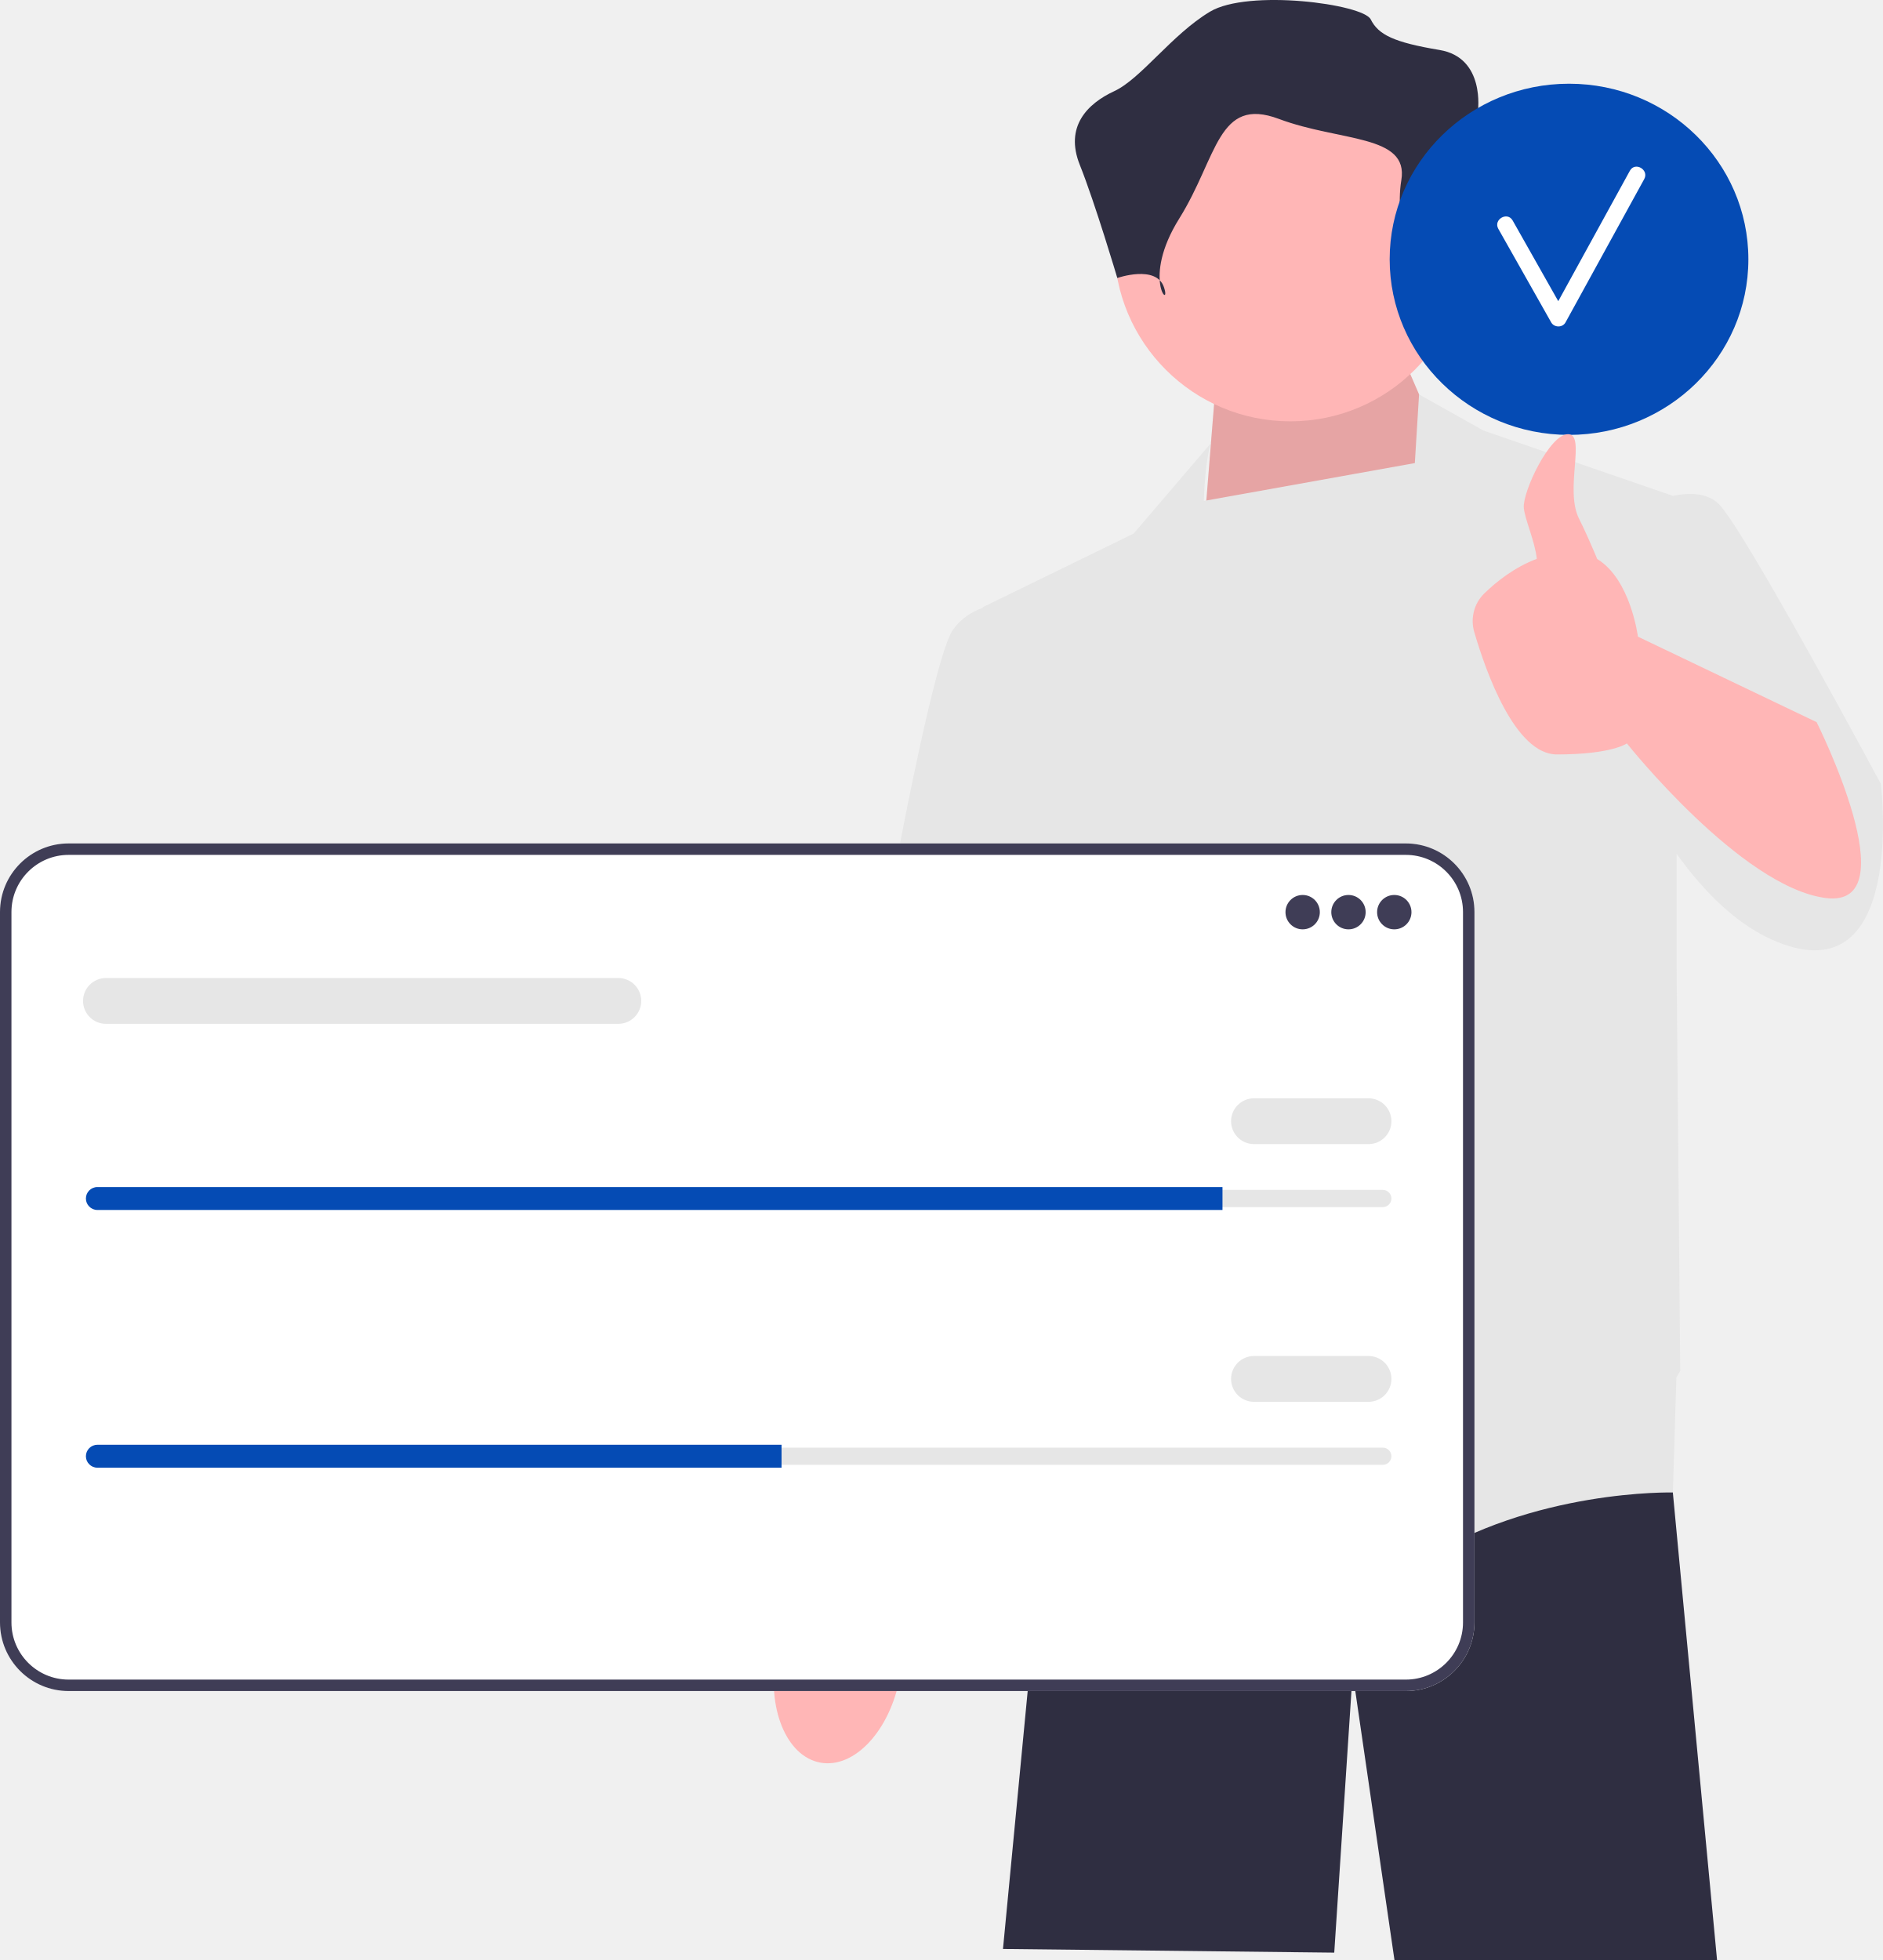
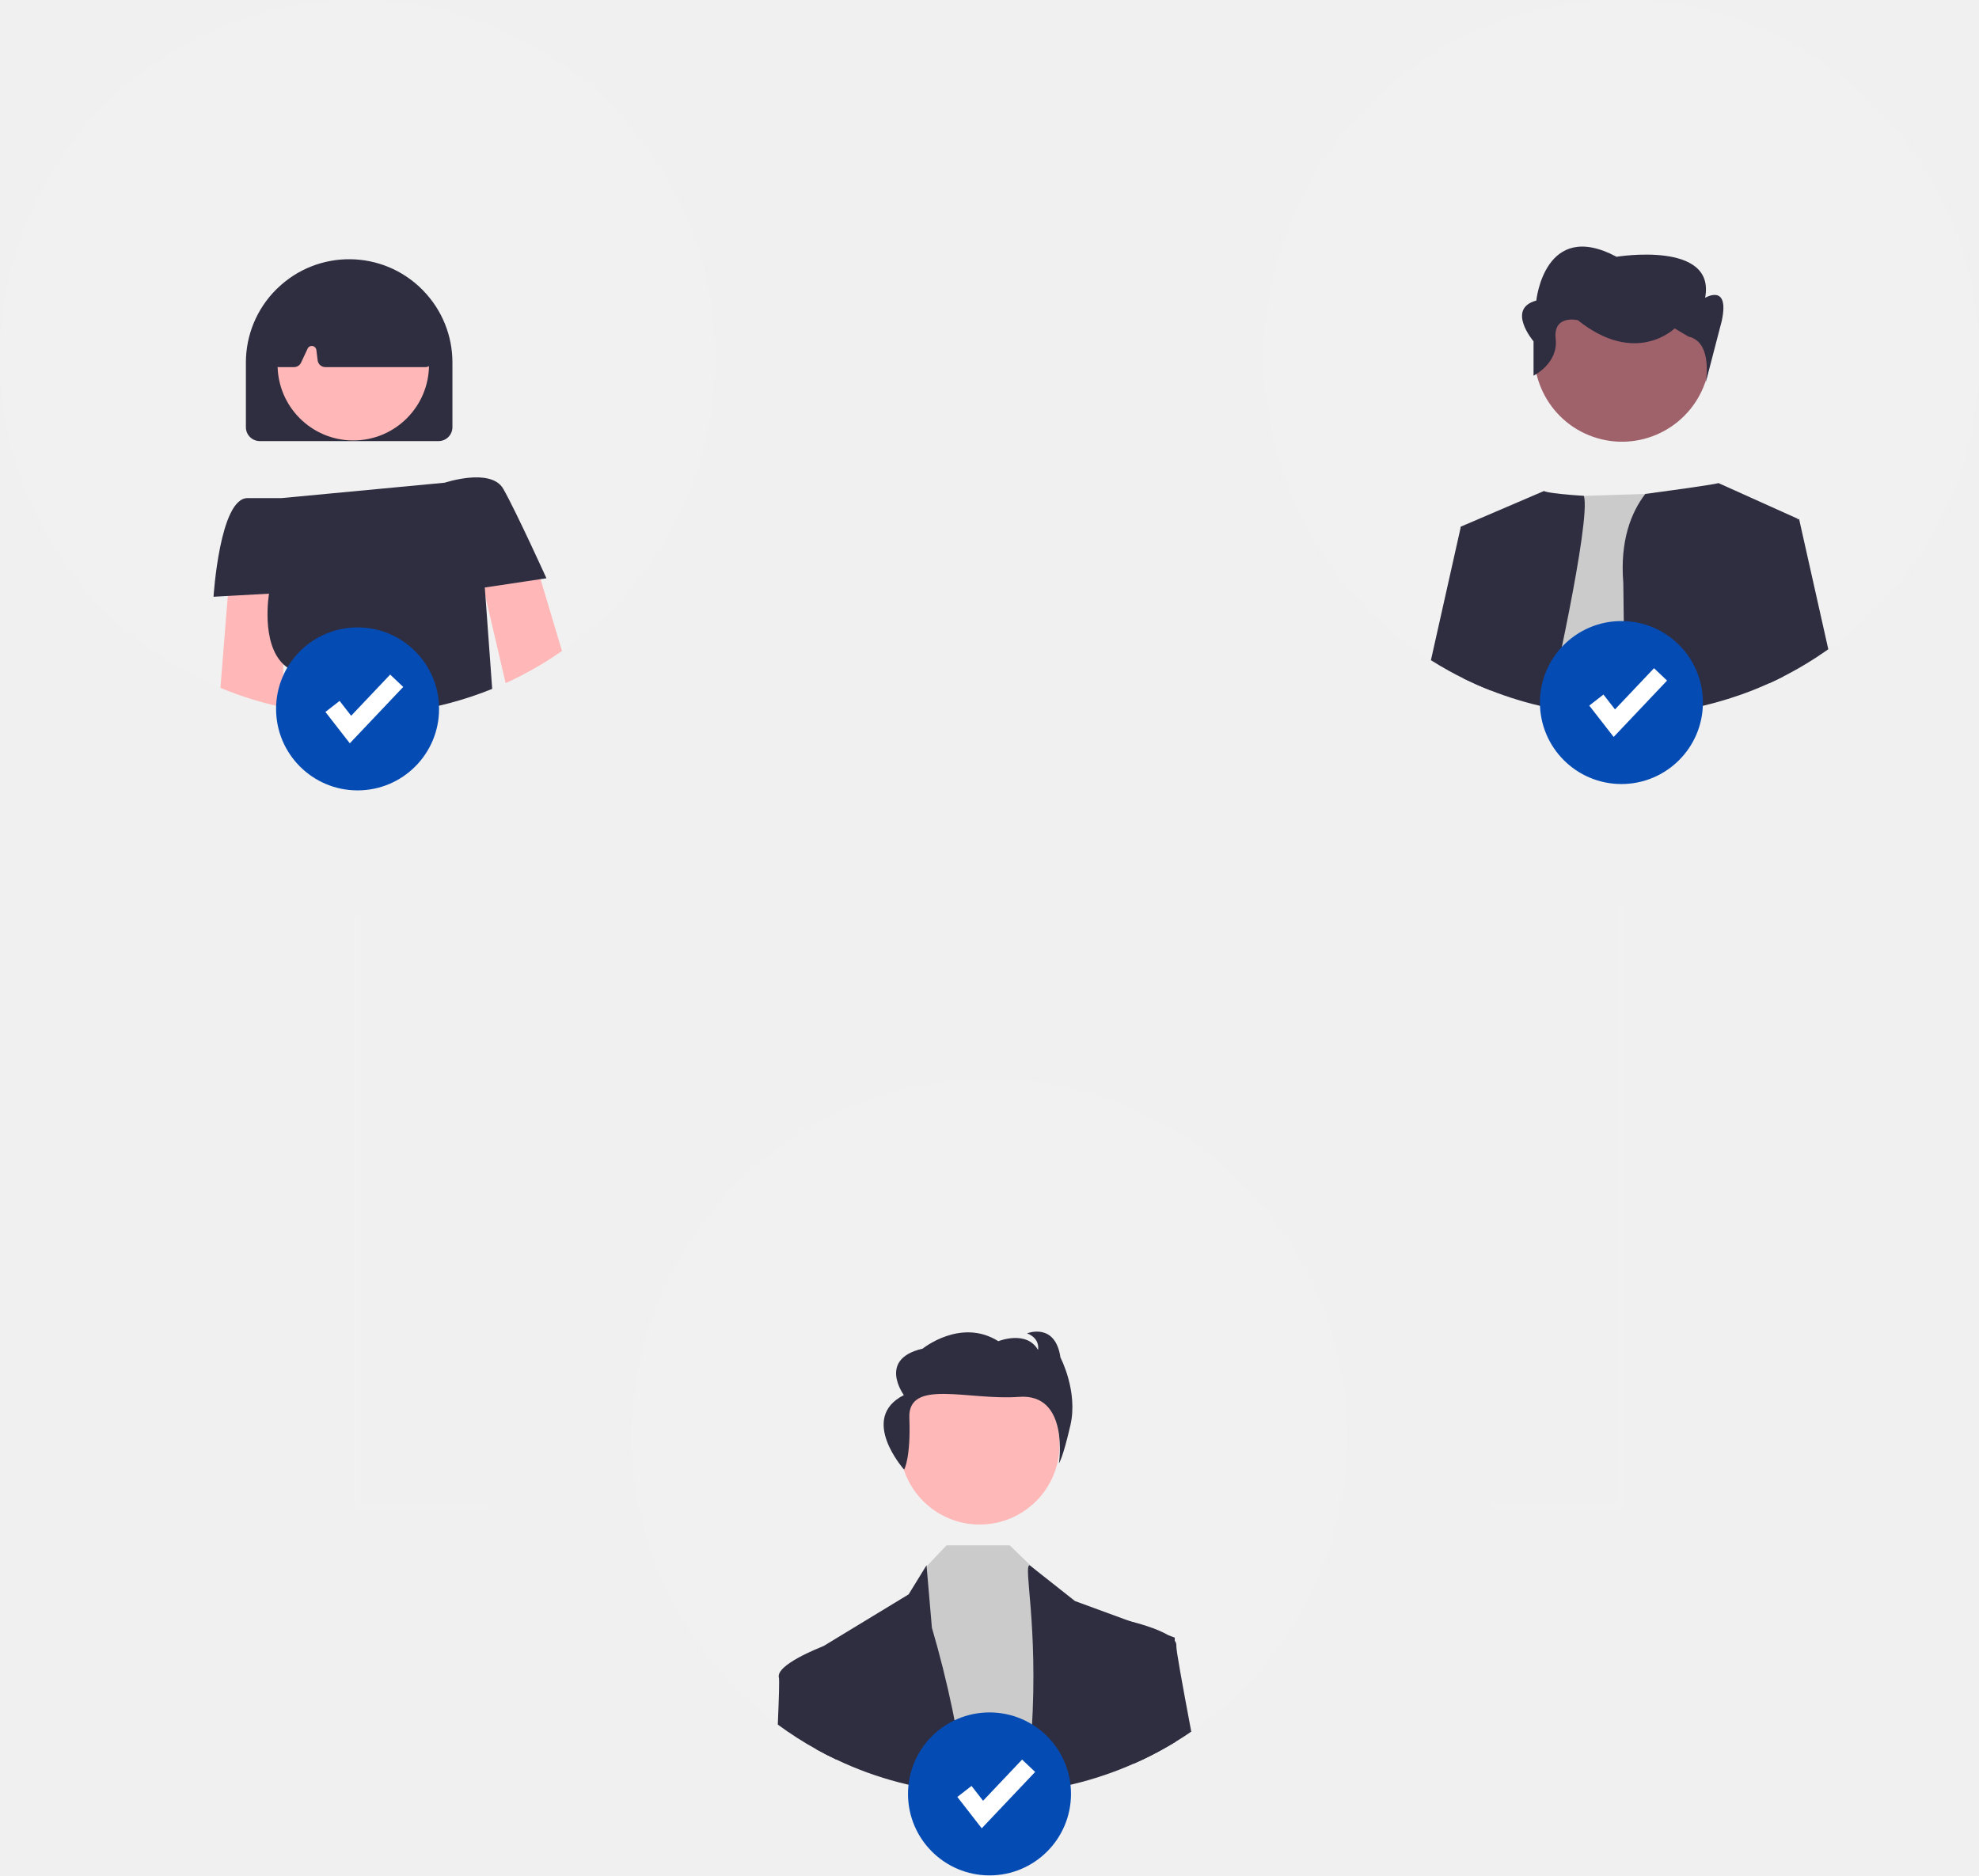
- <svg xmlns="http://www.w3.org/2000/svg" width="511.563" height="532.448" viewBox="0 0 511.563 532.448">
-   <polygon points="454.491 405.208 454.481 405.448 466.491 532.448 378.851 532.448 367.491 454.448 362.491 530.448 272.491 529.448 282.051 429.668 290.181 383.418 290.181 383.408 291.401 376.448 452.101 376.448 452.311 378.968 454.491 405.208" fill="#2f2e41" />
-   <path d="M222.883,478.831c9.282,1.691,18.96-8.762,21.618-23.348,1.163-6.385,.788-12.503-.78-17.506l1.423-8.408,23.883-113.109s43.98-87.975,43.979-103.248c-.001-15.273-12.722-22.763-12.722-22.763l-17.214,.161-53.983,131.847-9.722,97.43-1.573,13.367c-3.232,4.129-5.741,9.721-6.903,16.106-2.657,14.586,2.713,27.78,11.995,29.471Z" fill="#ffb6b6" />
-   <polygon points="397.991 135.948 381.991 98.948 329.991 107.948 326.491 151.48 397.991 135.948" fill="#ffb6b6" />
-   <polygon points="397.991 135.948 381.991 98.948 329.991 107.948 326.491 151.48 397.991 135.948" opacity=".1" />
-   <path d="M510.991,212.948s-37-69-44-76c-3.116-3.116-8.015-3.16-12.493-2.251l-51.507-17.749-17.458-9.809-1.15,18.662-57.315,10.287c.318-11.381,1.924-15.71,1.924-15.71l-21,24.569-41,20,.022,.18c-3.009,1.05-5.861,2.847-8.022,5.82-8,11-30,145-30,145l47,10,6.396-40.14,4.604,36.14,3.5,67.5s64,55,95,35,69-19,69-19l.948-31.288c.675-1.079,1.052-1.712,1.052-1.712l-1-110.984v-29.532c7.618,10.614,16.812,19.741,27.5,24.016,35,14,28-43,28-43Z" fill="#e6e6e6" />
-   <circle cx="350.556" cy="66.62" r="47.838" fill="#ffb6b6" />
-   <path d="M384.875,80.139s4.16-14.56,13.52-13.52c9.36,1.04,11.44-7.28,9.36-11.44-2.08-4.16-6.24-24.959-6.24-24.959,0,0,2.08-14.56-10.4-16.639-12.48-2.08-16.639-4.16-18.719-8.32-2.08-4.16-33.279-8.32-43.679-2.08-10.4,6.24-18.719,18.212-25.999,21.585-7.28,3.374-13.52,9.614-9.36,20.013,4.16,10.4,10.193,30.739,10.193,30.739,0,0,10.606-3.7,12.686,2.54,2.08,6.24-6.24-2.08,4.16-18.719,10.4-16.639,10.4-33.279,27.039-27.039,16.639,6.24,35.359,4.16,33.279,16.639-2.08,12.48,4.16,31.199,4.16,31.199Z" fill="#2f2e41" />
-   <g>
-     <path d="M381.949,459.384H18.633c-10.275,0-18.633-8.359-18.633-18.633V247.758c0-10.274,8.359-18.633,18.633-18.633H381.949c10.275,0,18.633,8.359,18.633,18.633v192.993c0,10.274-8.359,18.633-18.633,18.633Z" fill="#fff" />
-     <path d="M381.949,459.384H18.633c-10.275,0-18.633-8.359-18.633-18.633V247.758c0-10.274,8.359-18.633,18.633-18.633H381.949c10.275,0,18.633,8.359,18.633,18.633v192.993c0,10.274-8.359,18.633-18.633,18.633ZM18.633,232.236c-8.558,0-15.522,6.963-15.522,15.522v192.993c0,8.558,6.963,15.522,15.522,15.522H381.949c8.558,0,15.522-6.963,15.522-15.522V247.758c0-8.558-6.963-15.522-15.522-15.522H18.633Z" fill="#3f3d56" />
-     <circle cx="353.908" cy="247.794" r="4.667" fill="#3f3d56" />
-     <circle cx="366.355" cy="247.794" r="4.667" fill="#3f3d56" />
-     <circle cx="378.801" cy="247.794" r="4.667" fill="#3f3d56" />
-     <path d="M26.449,323.251c-1.287,0-2.334,1.047-2.334,2.334,0,.627,.242,1.208,.682,1.636,.444,.454,1.025,.697,1.652,.697H375.69c1.287,0,2.334-1.047,2.334-2.334,0-.627-.242-1.208-.682-1.636-.444-.454-1.025-.697-1.652-.697H26.449Z" fill="#e6e6e6" />
-     <path d="M332.127,322.473v6.223H26.449c-.856,0-1.634-.342-2.194-.918-.576-.56-.918-1.338-.918-2.194,0-1.711,1.4-3.112,3.112-3.112H332.127Z" fill="#054bb4" />
-     <path d="M371.8,310.805h-31.116c-3.431,0-6.223-2.791-6.223-6.223s2.792-6.223,6.223-6.223h31.116c3.431,0,6.223,2.791,6.223,6.223s-2.792,6.223-6.223,6.223Z" fill="#e6e6e6" />
-     <path d="M167.99,278.133H28.782c-3.431,0-6.223-2.791-6.223-6.223s2.792-6.223,6.223-6.223H167.99c3.431,0,6.223,2.791,6.223,6.223s-2.792,6.223-6.223,6.223Z" fill="#e6e6e6" />
-     <path d="M26.449,393.262c-1.287,0-2.334,1.047-2.334,2.334,0,.627,.242,1.208,.682,1.636,.444,.454,1.025,.697,1.652,.697H375.69c1.287,0,2.334-1.047,2.334-2.334,0-.627-.242-1.208-.682-1.636-.444-.454-1.025-.697-1.652-.697H26.449Z" fill="#e6e6e6" />
-     <path d="M212.33,392.485v6.223H26.449c-.856,0-1.634-.342-2.194-.918-.576-.56-.918-1.338-.918-2.194,0-1.711,1.4-3.112,3.112-3.112H212.33Z" fill="#054bb4" />
-     <path d="M371.8,380.816h-31.116c-3.431,0-6.223-2.791-6.223-6.223s2.792-6.223,6.223-6.223h31.116c3.431,0,6.223,2.791,6.223,6.223s-2.792,6.223-6.223,6.223Z" fill="#e6e6e6" />
-   </g>
-   <g>
-     <ellipse cx="426.274" cy="70.441" rx="48.726" ry="47.7" fill="#054bb4" />
-     <path d="M442.811,46.381c-6.487,11.812-12.974,23.624-19.461,35.437-4.134-7.305-8.246-14.623-12.391-21.922-1.431-2.521-5.325-.254-3.89,2.274,4.804,8.461,9.559,16.951,14.364,25.413,.821,1.447,3.077,1.48,3.89,0,7.126-12.976,14.252-25.951,21.378-38.927,1.396-2.543-2.492-4.818-3.89-2.274Z" fill="#fff" />
-   </g>
-   <path d="M493.538,196.172l-48.547-23.223s-1.95-15.544-11.054-21.088c-1.548-3.692-3.329-7.749-4.946-10.963-4-7.949,2-22.949-3-22.949s-12.391,15.775-12,20c.3,3.243,2.981,8.905,3.534,13.861-6.097,2.299-11.016,6.241-14.25,9.379-2.799,2.716-3.838,6.768-2.745,10.511,3.169,10.847,11.092,33.249,22.46,33.249,15,0,19-3,19-3,0,0,31,39,54,42s-2.453-47.777-2.453-47.777Z" fill="#ffb6b6" />
+ <svg xmlns="http://www.w3.org/2000/svg" data-name="Layer 1" width="642" height="608.421" viewBox="0 0 642 608.421">
+   <path d="M511,261.79a115.853,115.853,0,0,1-49.69,95.19,114.45,114.45,0,0,1-13.55,8.15c-1.56.8-3.13,1.56-4.729,2.28-1.44.66-2.89,1.28-4.36,1.87a116.421,116.421,0,0,1-57.57,7.68q-5.07-.6-10.01-1.65c-.14-.03-.29-.06-.43-.09a113.319,113.319,0,0,1-20.15-6.27,116.012,116.012,0,1,1,160.49-107.16Z" transform="translate(-279 -145.7897)" fill="#f1f1f1" />
+   <path d="M416.36,240.14c-.1-.12-.21-.23-.32-.34a33.444,33.444,0,0,0-47.04-.48c-.07.06-.13.12-.19.18-.08.07-.15.14-.22.21a33.427,33.427,0,0,0-9.82,23.68v21a4.507,4.507,0,0,0,4.5,4.5h58a4.507,4.507,0,0,0,4.5-4.5v-21A33.348,33.348,0,0,0,416.36,240.14Z" transform="translate(-279 -145.7897)" fill="#2f2e41" />
+   <circle cx="114.614" cy="118.331" r="24.561" fill="#ffb7b7" />
+   <path d="M419.43,262.03l-2.9-20.26a2.537,2.537,0,0,0-.89-1.59,2.627,2.627,0,0,0-.53-.33c-14.85-6.95-29.91-6.95-44.76-.02a2.448,2.448,0,0,0-.55.35c-.06.05-.12.11-.18.17a2.532,2.532,0,0,0-.7,1.51l-1.94,20.29a2.505,2.505,0,0,0,.64,1.92,2.477,2.477,0,0,0,1.44.78,1.838,1.838,0,0,0,.41.04h4.92a2.523,2.523,0,0,0,2.27-1.44l2.13-4.56a1.494,1.494,0,0,1,2.84.45l.42,3.36a2.512,2.512,0,0,0,2.48,2.19H416.96a2.404,2.404,0,0,0,1.21-.32,2.532,2.532,0,0,0,.68-.54A2.506,2.506,0,0,0,419.43,262.03Z" transform="translate(-279 -145.7897)" fill="#2f2e41" />
+   <path d="M454.35,333.68l6.96,23.3a114.45,114.45,0,0,1-13.55,8.15c-1.56.8-3.13,1.56-4.729,2.28l-7.21-30.91-2.8-11.99,18-2Z" transform="translate(-279 -145.7897)" fill="#ffb7b7" />
+   <path d="M371.52,329.81l-.6,31.48-.26,13.93a113.319,113.319,0,0,1-20.15-6.27L352.9,339.13l.6-7.52Z" transform="translate(-279 -145.7897)" fill="#ffb7b7" />
+   <path d="M454.35,333.68l-18.08,2.71.22,2.97,2.18,29.92a116.421,116.421,0,0,1-57.57,7.68q-5.07-.6-10.01-1.65c1.48-6.22,2.76-11.82,1.18-12.92a11.979,11.979,0,0,1-1.35-1.1c-7.37-7.03-4.65-22.9-4.65-22.9L352.9,339.13l-4.63.26s2-32,11-32h11l53-5s15-5,19,2c2.1,3.67,5.84,11.45,8.93,18.03,2.8,5.98,5.07,10.97,5.07,10.97Z" transform="translate(-279 -145.7897)" fill="#2f2e41" />
+   <path d="M920.993,263.067a115.847,115.847,0,0,1-48.883,93.352c-.26.18-.53.37-.8.56-.28.2-.57.4-.86.59q-2.52,1.74-5.14,3.33-3.69,2.25-7.55,4.23c-.08.04-.17.08-.25.12q-2.219,1.14-4.479,2.16c-.05.02-.09.04-.14.06-.35.16-.72.33-1.08.48-2.79,1.24-5.64,2.37-8.54,3.37q-3.705,1.305-7.52,2.34a113.729,113.729,0,0,1-15.85,3.18,115.588,115.588,0,0,1-13.76.94c-.38.01-.76.01-1.14.01-2.51,0-5.01-.08-7.48-.24-2.16-.14-4.3-.33-6.42-.59-3.27-.39-6.5-.91-9.68-1.59-.14-.02-.28-.05-.42-.08-.11-.02-.23-.05-.34-.07-3.2-.67-6.35-1.49-9.44-2.43q-4.365-1.32-8.57-2.98c-.72-.28-1.43-.56-2.14-.86-1.77-.74-3.52-1.51-5.24-2.34-.5-.23-.99-.47-1.48-.71-1.66-.81-3.3-1.66-4.9-2.56q-2.895-1.605-5.69-3.37c-2.35-1.48-4.65-3.04-6.88-4.69a116.005,116.005,0,0,1,70.33-209.479C870.258,146.685,921.679,199.457,920.993,263.067Z" transform="translate(-279 -145.7897)" fill="#f1f1f1" />
+   <path d="M780.66,375.22c-3.2-.67-6.35-1.49-9.44-2.43l10.61-65.79,10.99-.34,19.93-.63,10.22-.32s7.25,31.86,12.78,67.95a113.729,113.729,0,0,1-15.85,3.18,115.588,115.588,0,0,1-13.76.94c-.38.01-.76.01-1.14.01-2.51,0-5.01-.08-7.48-.24-2.16-.14-4.3-.33-6.42-.59-3.27-.39-6.5-.91-9.68-1.59-.14-.02-.28-.05-.42-.08C780.89,375.27,780.77,375.24,780.66,375.22Z" transform="translate(-279 -145.7897)" fill="#cbcbcb" />
+   <path d="M781.42,375.37c-.14-.02-.28-.05-.42-.08-.11-.02-.23-.05-.34-.07-3.2-.67-6.35-1.49-9.44-2.43q-4.365-1.32-8.57-2.98c-.72-.28-1.43-.56-2.14-.86-1.77-.74-3.52-1.51-5.24-2.34-.5-.23-.99-.47-1.48-.71l-.88-49.26,27-11.57s.09.72,12.91,1.59C795.26,314.62,781.42,375.37,781.42,375.37Z" transform="translate(-279 -145.7897)" fill="#2f2e41" />
+   <path d="M862.12,314.31l-5.09,26.75.479,24.19q-2.219,1.14-4.479,2.16c-.05.02-.09.04-.14.06-.35.16-.72.33-1.08.48-2.79,1.24-5.64,2.37-8.54,3.37q-3.705,1.305-7.52,2.34a113.729,113.729,0,0,1-15.85,3.18,115.588,115.588,0,0,1-13.76.94l-.53-42.87c-1.12-13.82,2.59-22.96,7.14-28.88,24.25-3.24,23.71-3.53,23.71-3.53l25.71,11.57Z" transform="translate(-279 -145.7897)" fill="#2f2e41" />
+   <path d="M764.48,320.5l-1.83,49.31c-.72-.28-1.43-.56-2.14-.86-1.77-.74-3.52-1.51-5.24-2.34-.5-.23-.99-.47-1.48-.71-1.66-.81-3.3-1.66-4.9-2.56q-2.895-1.605-5.69-3.37l9.71-43.33Z" transform="translate(-279 -145.7897)" fill="#2f2e41" />
+   <path d="M872.11,356.42c-.26.18-.53.37-.8.56-.28.2-.57.4-.86.59q-2.52,1.74-5.14,3.33-3.69,2.25-7.55,4.23c-.08.04-.17.08-.25.12q-2.287,1.174-4.617,2.222l-.003-.002-1.83-49.48,11.06-3.68.51-.17Z" transform="translate(-279 -145.7897)" fill="#2f2e41" />
+   <ellipse cx="805.224" cy="260.493" rx="28.603" ry="28.529" transform="translate(49.71201 814.1164) rotate(-73.65991)" fill="#9f616a" />
+   <path d="M776.492,267.665V256.533s-8.977-10.572.898-13.236c0,0,2.693-26.632,26.032-14.204,0,0,32.316-5.326,28.725,13.316,0,0,8.079-4.867,5.386,7.561L832.325,269.991s2.515-13.224-5.564-15l-4.488-2.663s-12.567,12.428-31.418-2.663c0,0-8.079-1.928-7.181,6.061S776.492,267.665,776.492,267.665Z" transform="translate(-279 -145.7897)" fill="#2f2e41" />
+   <path d="M716,611.79a115.853,115.853,0,0,1-49.69,95.19c-.28.2-.57.4-.86.59q-2.52,1.74-5.14,3.33-3.69,2.25-7.55,4.23c-1.56.8-3.13,1.56-4.729,2.28-.4.18-.81.37-1.22.54-2.79,1.24-5.64,2.37-8.54,3.37a114.204,114.204,0,0,1-23.37,5.52,116.296,116.296,0,0,1-14.9.95c-2.51,0-5.01-.08-7.48-.24-2.16-.14-4.3-.33-6.42-.59-3.41-.41-6.78-.96-10.1-1.67-.11-.02-.23-.05-.34-.07a113.319,113.319,0,0,1-20.15-6.27c-1.77-.74-3.52-1.51-5.24-2.34q-3.255-1.53-6.38-3.27a116.009,116.009,0,1,1,172.11-101.55Z" transform="translate(-279 -145.7897)" fill="#f1f1f1" />
+   <circle cx="317.813" cy="468.686" r="25.903" fill="#ffb8b8" />
+   <path d="M586.1,726.96c-3.41-.41-6.78-.96-10.1-1.67l3.15-70.88.45-.47,6.45-6.81h20.51l7.57,7.33.64.63,16.19,15.51,7.31,50.72a114.204,114.204,0,0,1-23.37,5.52,116.296,116.296,0,0,1-14.9.95c-2.51,0-5.01-.08-7.48-.24C590.36,727.41,588.22,727.22,586.1,726.96Z" transform="translate(-279 -145.7897)" fill="#cbcbcb" />
+   <path d="M550.27,716.61q-3.255-1.53-6.38-3.27c-.21-19.2-.35-31.95-.35-31.95l2.44-1.49a.804.804,0,0,1,.09-.04l27.69-16.82,5.81-9.44.03.34,1.71,19.9a346.744,346.744,0,0,1,11.21,53.71c-2.16-.14-4.3-.33-6.42-.59-3.41-.41-6.78-.96-10.1-1.67-.11-.02-.23-.05-.34-.07a113.319,113.319,0,0,1-20.15-6.27C553.74,718.21,551.99,717.44,550.27,716.61Z" transform="translate(-279 -145.7897)" fill="#2f2e41" />
+   <path d="M638.27,721.32a114.204,114.204,0,0,1-23.37,5.52,91.267,91.267,0,0,1-1.21-19.55c2.16-34.53-2.82-53.69-.66-53.69l1.1.86,13.59,10.74,17.89,6.56h.01l12.31,4.51,2.17.8v1.03c.01,3.56.03,16.02.21,32.8q-3.69,2.25-7.55,4.23c-1.56.8-3.13,1.56-4.729,2.28-.4.18-.81.37-1.22.54C644.02,719.19,641.17,720.32,638.27,721.32Z" transform="translate(-279 -145.7897)" fill="#2f2e41" />
+   <path d="M572.308,622.58s2.201-3.865,1.689-16.776,19.15-5.609,35.578-6.841,12.951,21.556,12.951,21.556,1.185-1.355,3.723-12.353-3.224-21.958-3.224-21.958c-1.697-11.557-10.842-7.853-10.842-7.853,4.404,1.715,3.558,5.381,3.558,5.381-3.728-6.536-12.873-2.832-12.873-2.832-12.197-7.654-24.559,2.425-24.559,2.425-14.735,3.344-6.093,15.062-6.093,15.062C557.398,605.879,572.308,622.58,572.308,622.58Z" transform="translate(-279 -145.7897)" fill="#2f2e41" />
+   <path d="M531.32,705.28c.38-8.79.55-14.46.35-15.25-1.03-4.12,13.03-9.64,14.31-10.13a.804.804,0,0,1,.09-.04l2.86,1.53,1.34,35.22q-3.255-1.53-6.38-3.27A115.181,115.181,0,0,1,531.32,705.28Z" transform="translate(-279 -145.7897)" fill="#2f2e41" />
+   <path d="M660.31,710.9q-3.69,2.25-7.55,4.23c-1.56.8-3.13,1.56-4.729,2.28-.4.18-.81.37-1.22.54l-4.5-44.43,2.63-1.92s.24.06.67.16h.01c2.11.52,8.59,2.24,12.31,4.51a7.714,7.714,0,0,1,2.17,1.83,2.223,2.223,0,0,1,.51,1.58c-.12,1.16,1.88,12.16,4.84,27.89Q662.93,709.31,660.31,710.9Z" transform="translate(-279 -145.7897)" fill="#2f2e41" />
+   <polygon points="158.016 489.633 115 489.633 115 296.788 117 296.788 117 487.633 158.016 487.633 158.016 489.633" fill="#f1f1f1" />
+   <polygon points="527.008 489.633 483.992 489.633 483.992 487.633 525.008 487.633 525.008 295 527.008 295 527.008 489.633" fill="#f1f1f1" />
+   <circle cx="526" cy="227.921" r="26.436" fill="#054bb4" />
+   <polygon points="523.481 239.081 515.568 228.907 520.17 225.328 523.916 230.145 536.573 216.785 540.805 220.794 523.481 239.081" fill="#fff" />
+   <circle cx="116" cy="229.984" r="26.436" fill="#054bb4" />
+   <polygon points="113.481 241.144 105.568 230.97 110.17 227.391 113.916 232.208 126.573 218.848 130.805 222.857 113.481 241.144" fill="#fff" />
+   <circle cx="321" cy="581.984" r="26.436" fill="#054bb4" />
+   <polygon points="318.481 593.144 310.568 582.97 315.17 579.391 318.916 584.208 331.573 570.848 335.805 574.857 318.481 593.144" fill="#fff" />
</svg>
